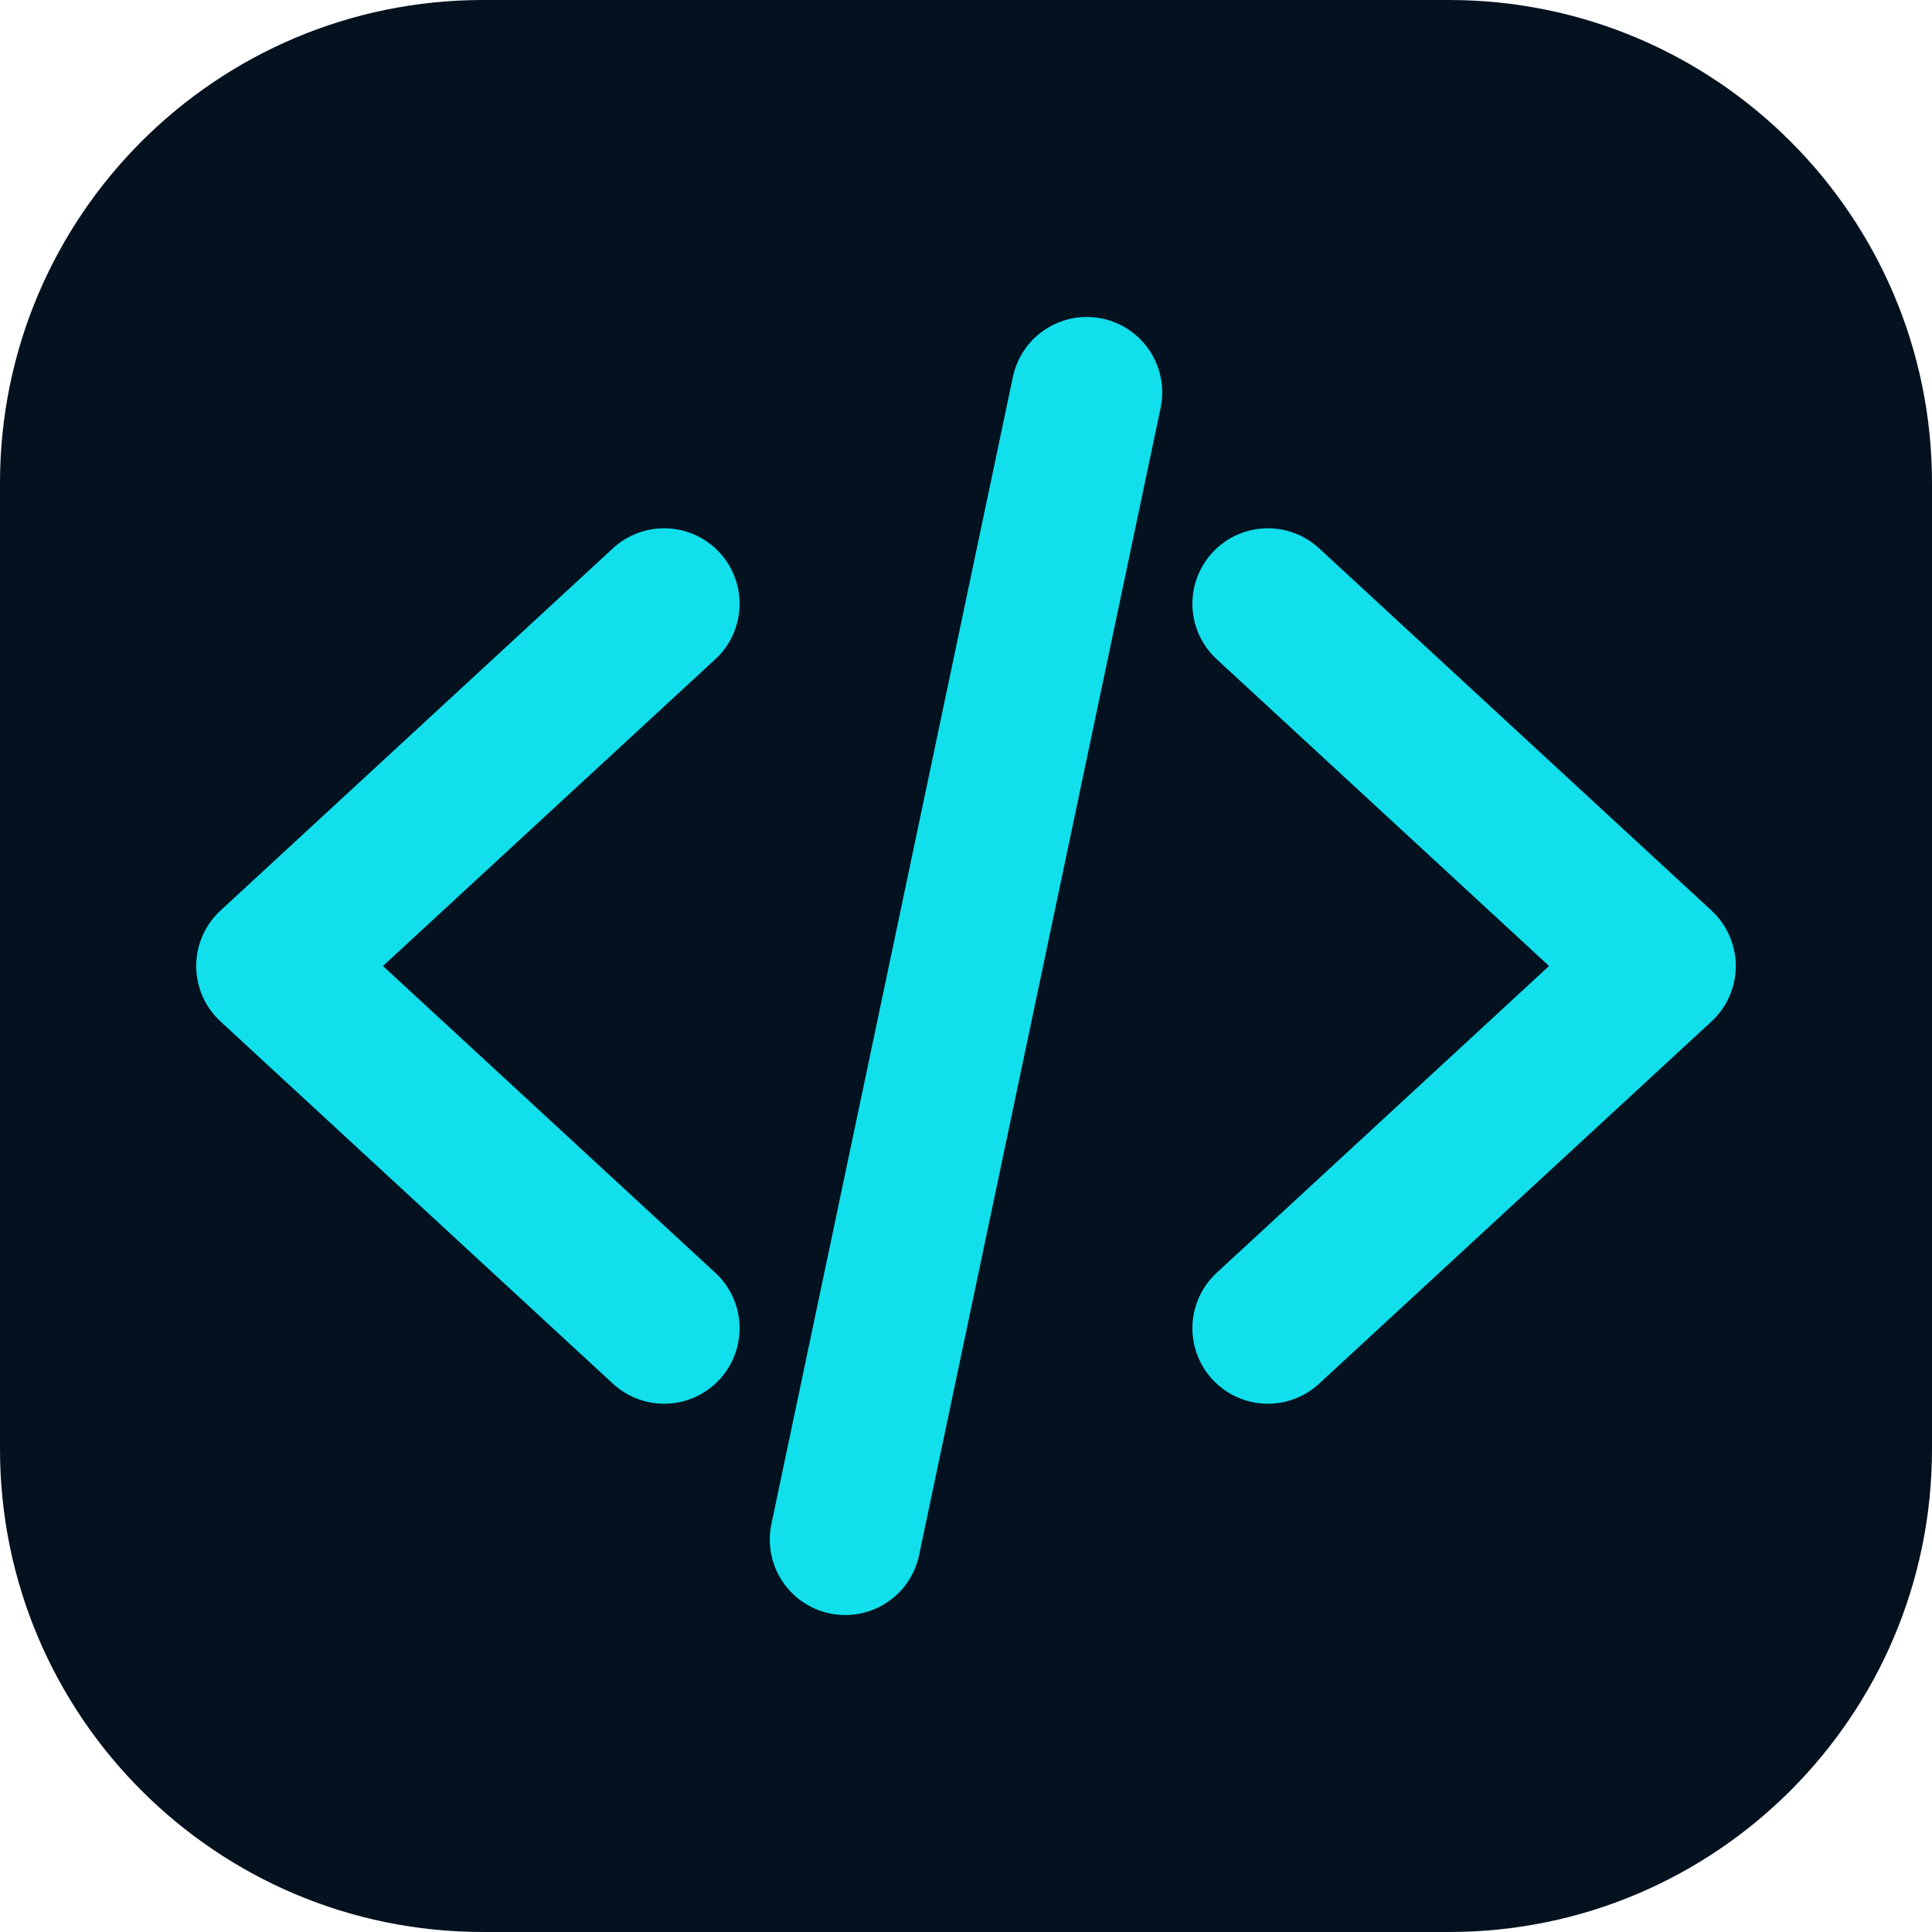
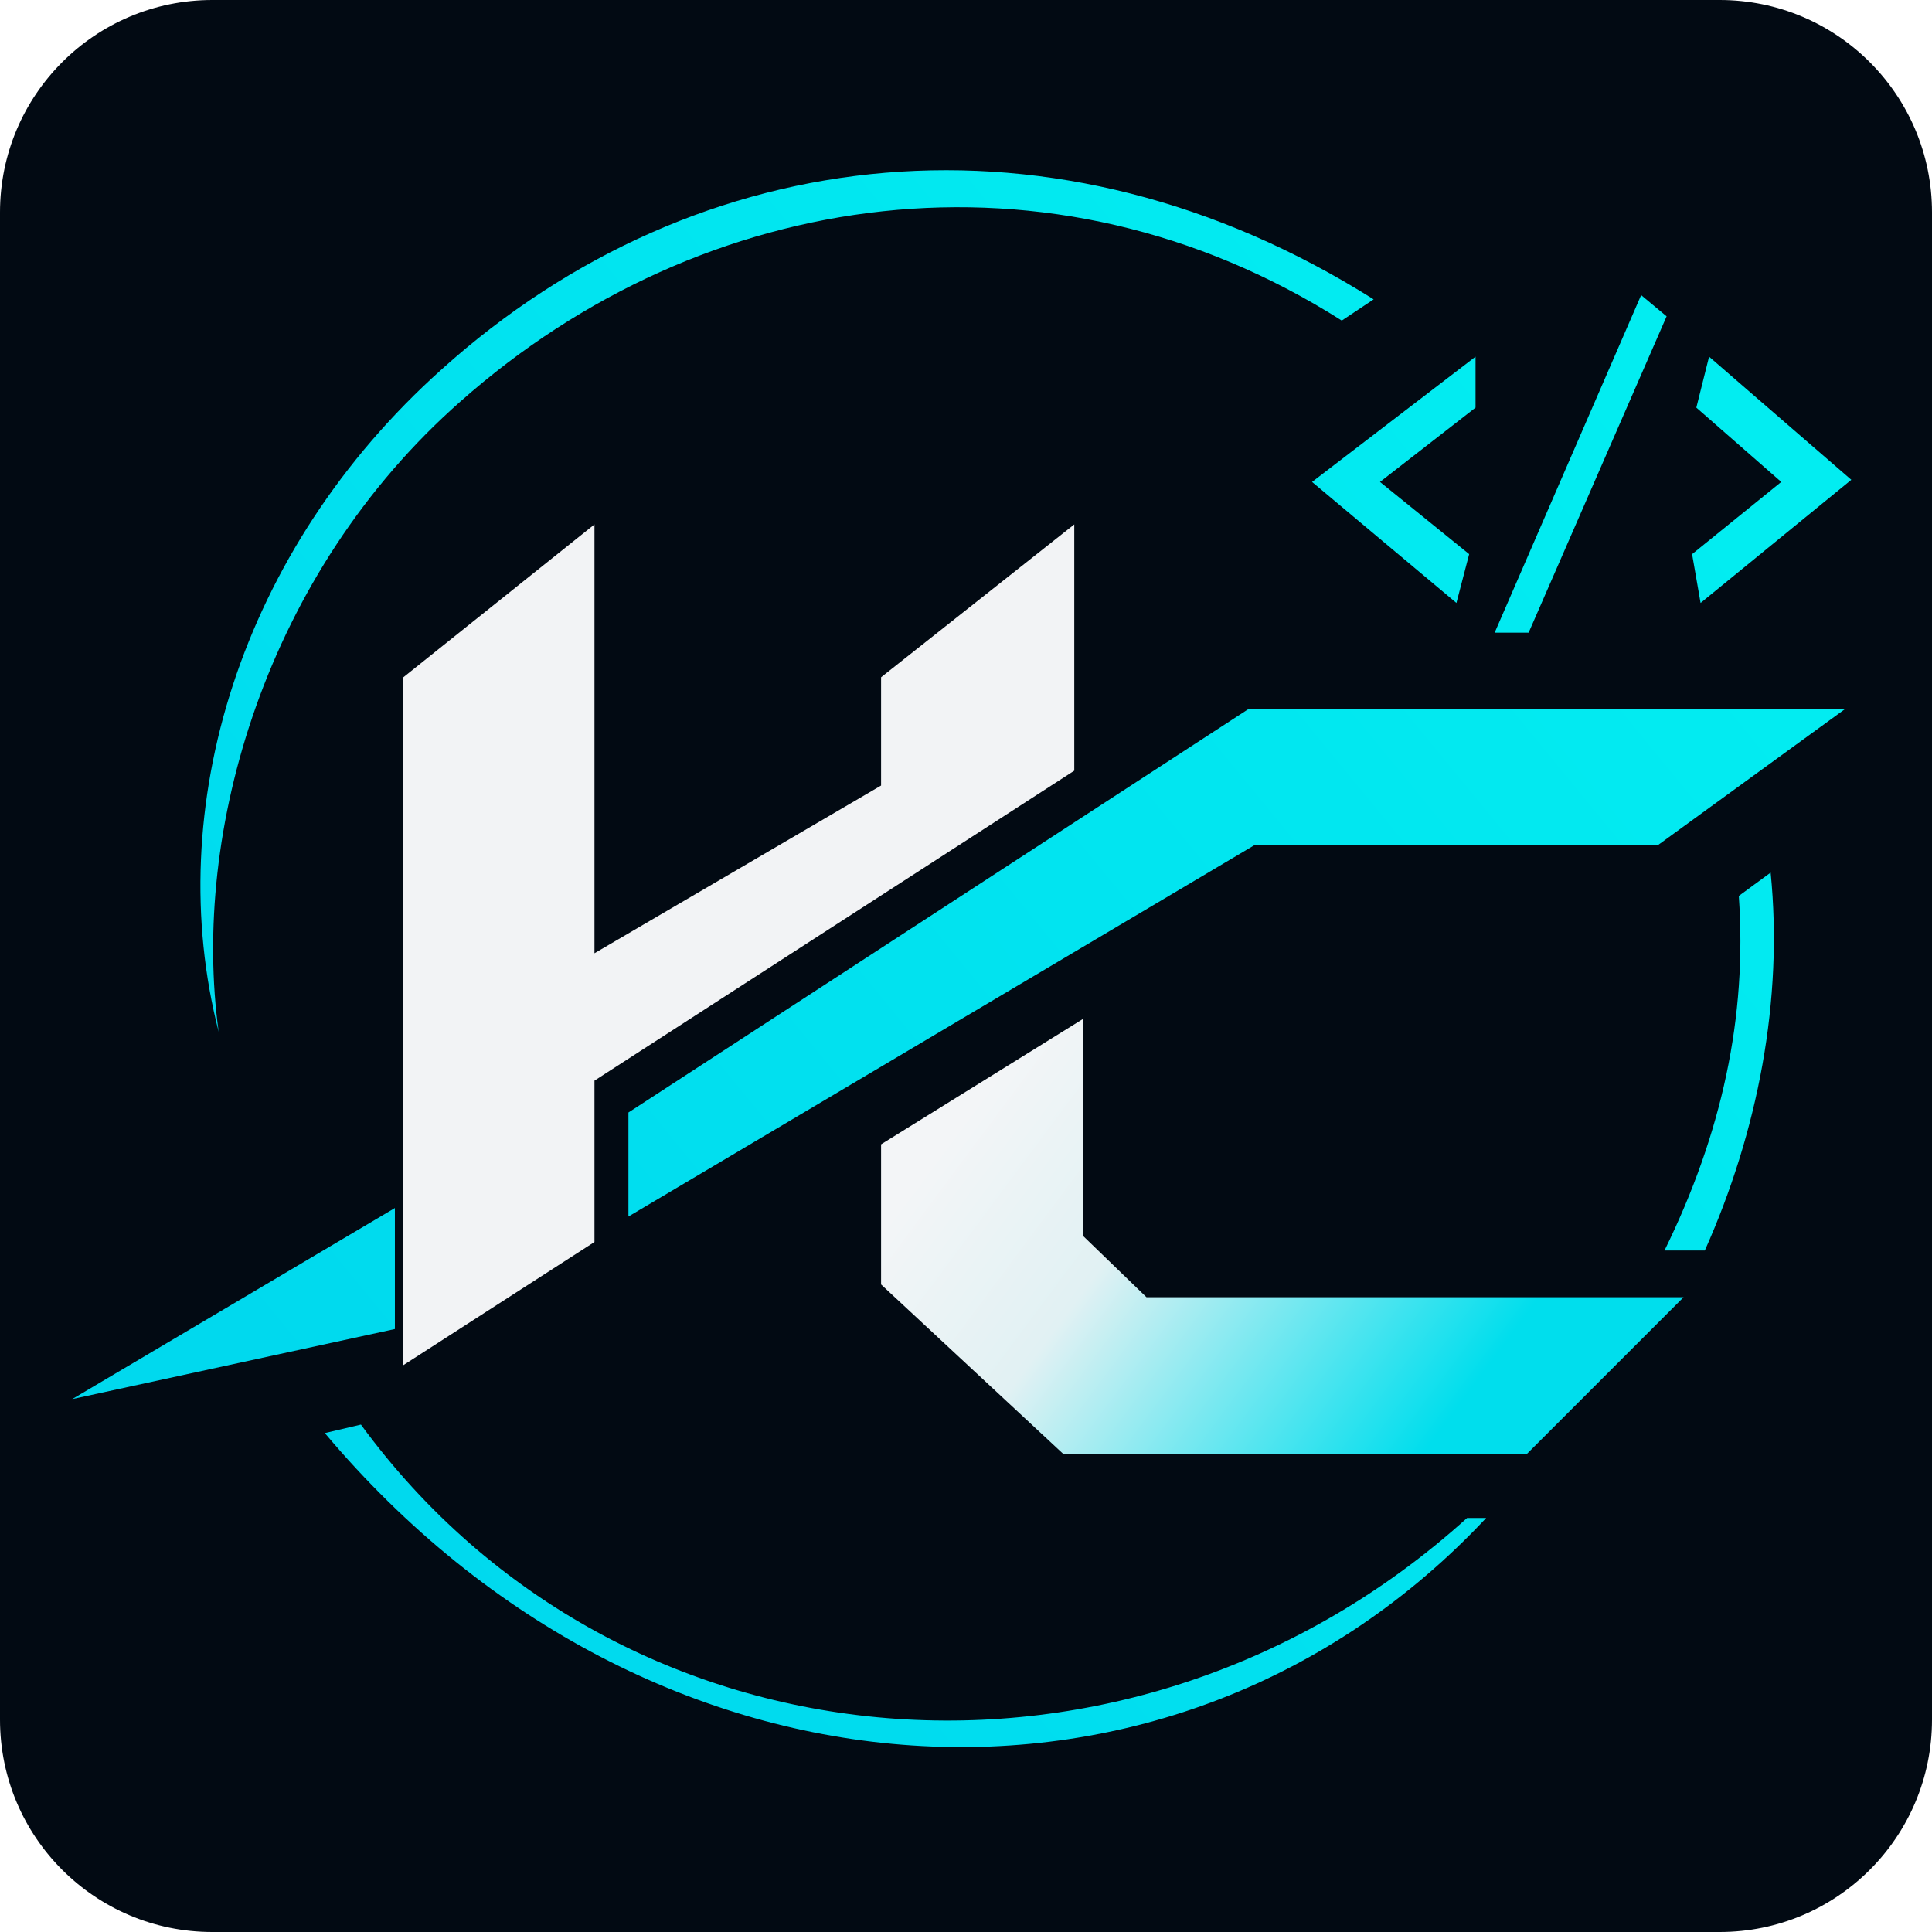
- <svg xmlns="http://www.w3.org/2000/svg" viewBox="0 0 64 64">
-   <rect width="64" height="64" rx="16" fill="#04111f" />
-   <path d="m22 20-13 12 13 12m20-24 13 12-13 12m-6-31-8 38" fill="none" stroke="#11dfec" stroke-width="5" stroke-linecap="round" stroke-linejoin="round" />
+ <svg xmlns="http://www.w3.org/2000/svg" viewBox="170 155 910 910" role="img" aria-labelledby="logo-title">
+   <defs>
+     <linearGradient id="cyan" x1="320" y1="830" x2="930" y2="330" gradientUnits="userSpaceOnUse">
+       <stop stop-color="#00d9ee" />
+       <stop offset="1" stop-color="#02edf1" />
+     </linearGradient>
+     <linearGradient id="letter-c" x1="625" y1="680" x2="840" y2="840" gradientUnits="userSpaceOnUse">
+       <stop stop-color="#f3f5f7" />
+       <stop offset=".35" stop-color="#e1f1f3" />
+       <stop offset="1" stop-color="#00deed" />
+     </linearGradient>
+   </defs>
+   <rect x="170" y="155" width="910" height="910" rx="100" fill="#020a13" />
+   <g fill="url(#cyan)">
+     <path d="M273 641C246 536 283 414 378 329 499 220 668 202 817 296L802 306C665 219 501 243 387 344 295 425 260 547 273 641Z" />
+     <path d="m989 577 15-11c6 60-6 122-31 178h-19c27-55 39-110 35-167Z" />
+     <path d="m323 830 17-4c123 168 364 186 521 44h9C724 1026 477 1013 323 830Z" />
+     <path d="m204 814 152-90v57L204 814Z" />
+     <path d="m466 679 292-190h281l-88 64H761L466 728v-49Z" />
+     <path d="m865 323-77 59 68 57 6-23-42-34 45-35v-24Z" />
+     <path d="m943 294 12 10-65 149h-16l69-159Z" />
+     <path d="m975 323-6 24 40 35-42 34 4 23 71-58-67-58Z" />
+   </g>
+   <path d="m360 474 90-72v202l135-79v-51l91-72v116L450 664v76l-90 58V474Z" fill="#f2f3f5" />
+   <path d="m585 694 95-59v102l30 29h253l-74 74H671l-86-80v-66Z" fill="url(#letter-c)" />
</svg>
